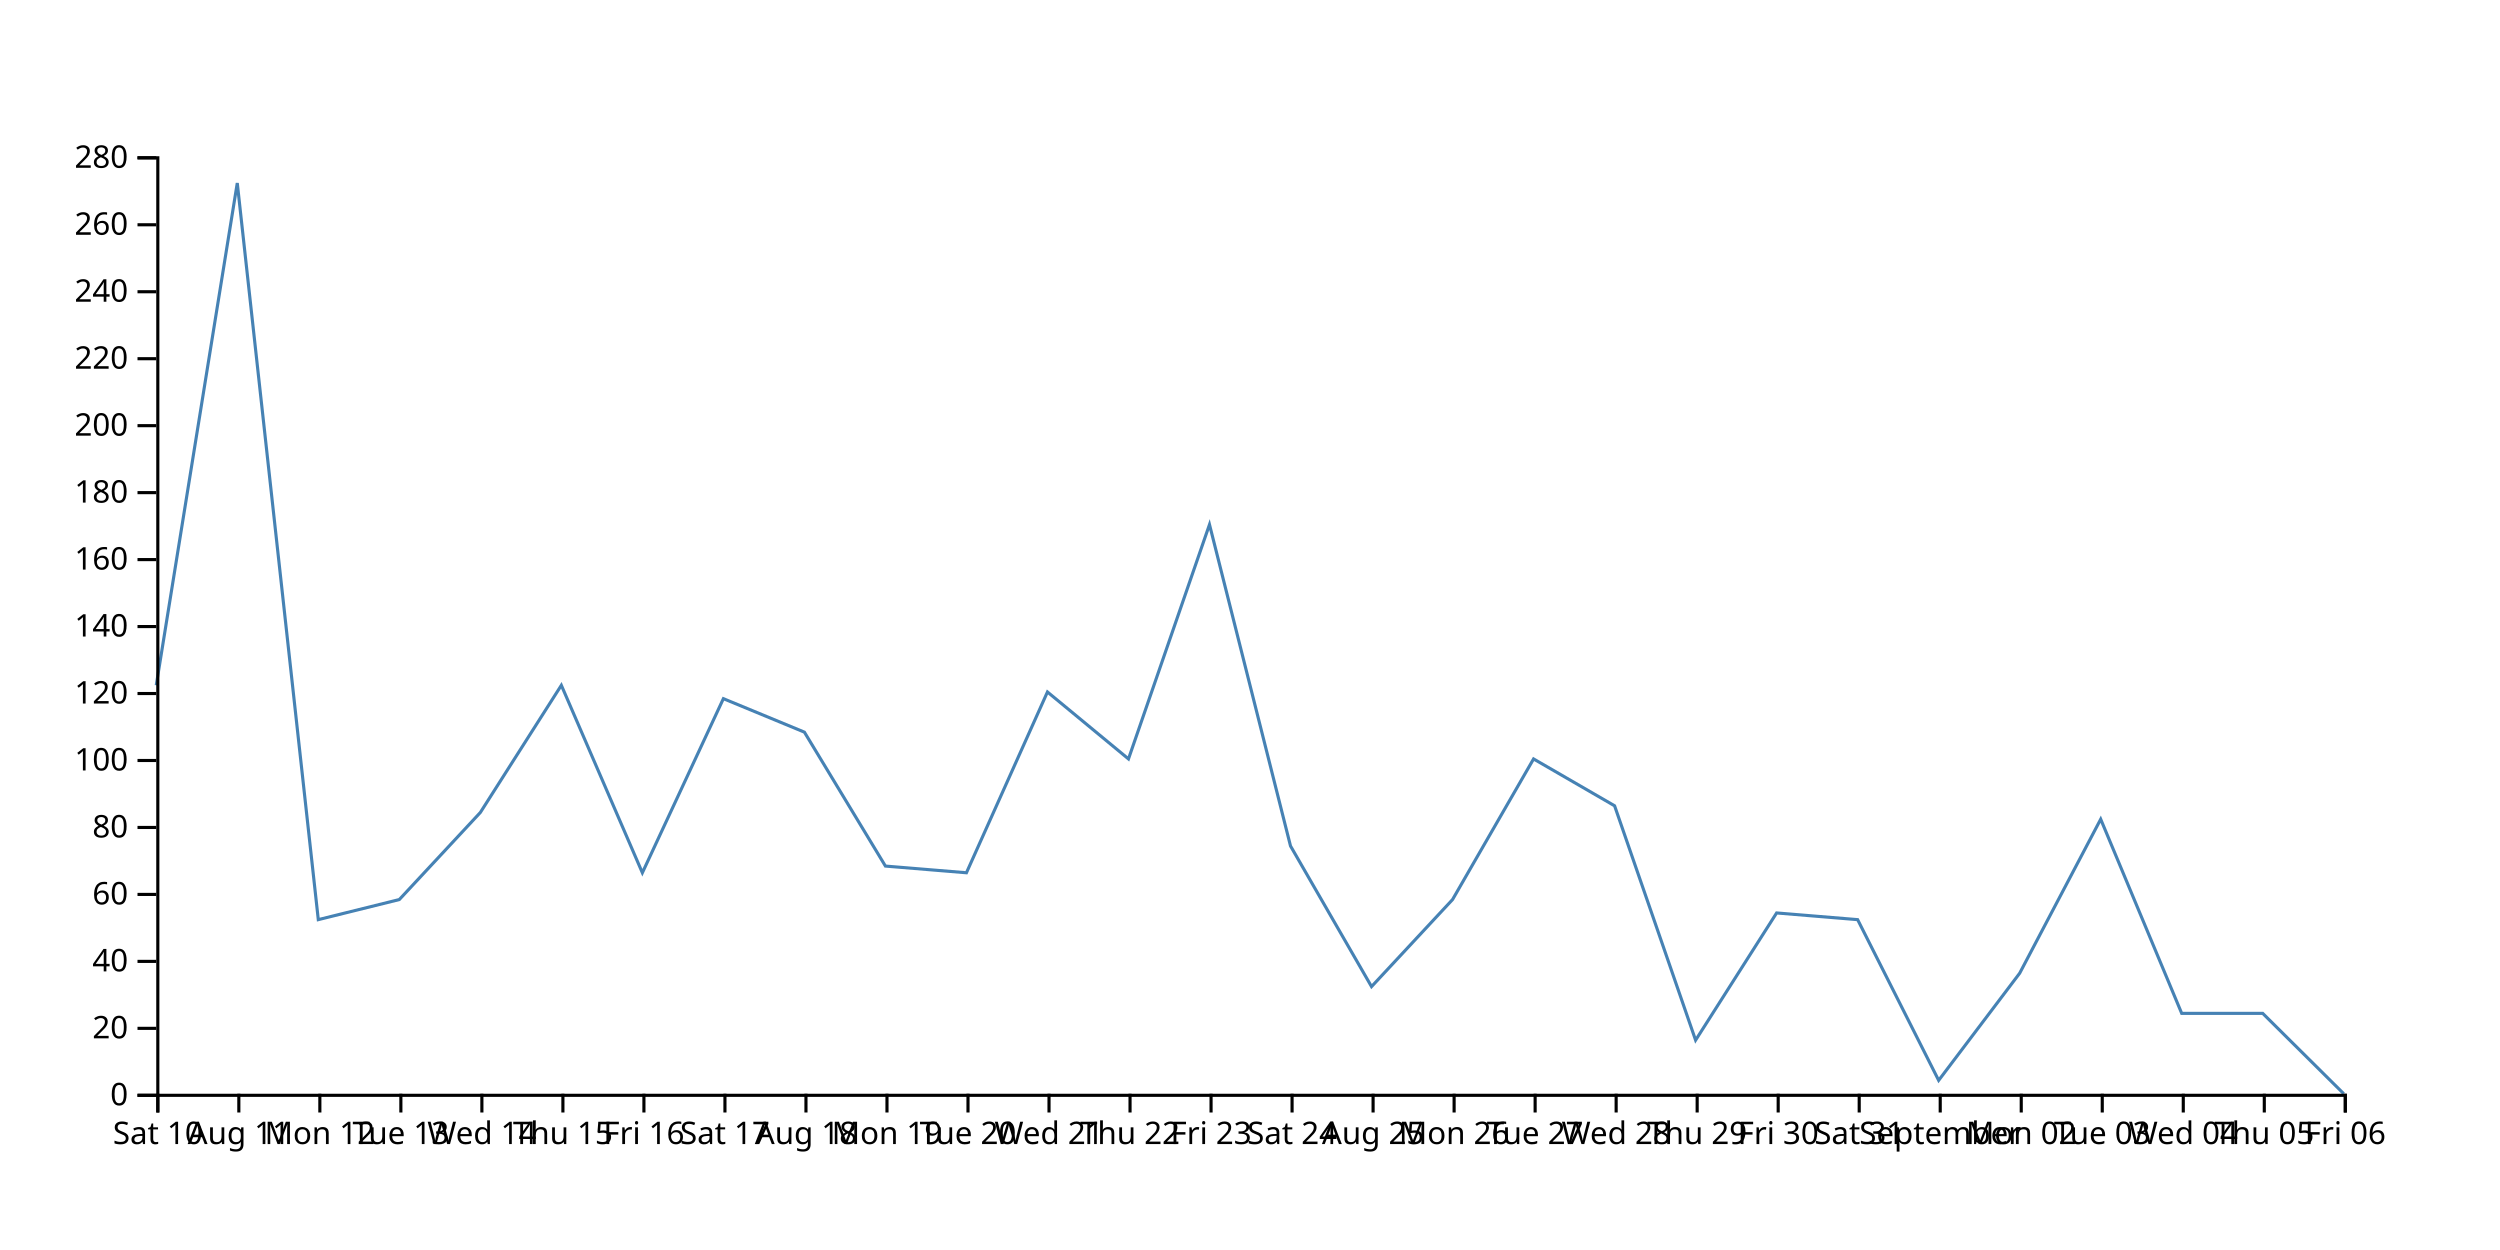
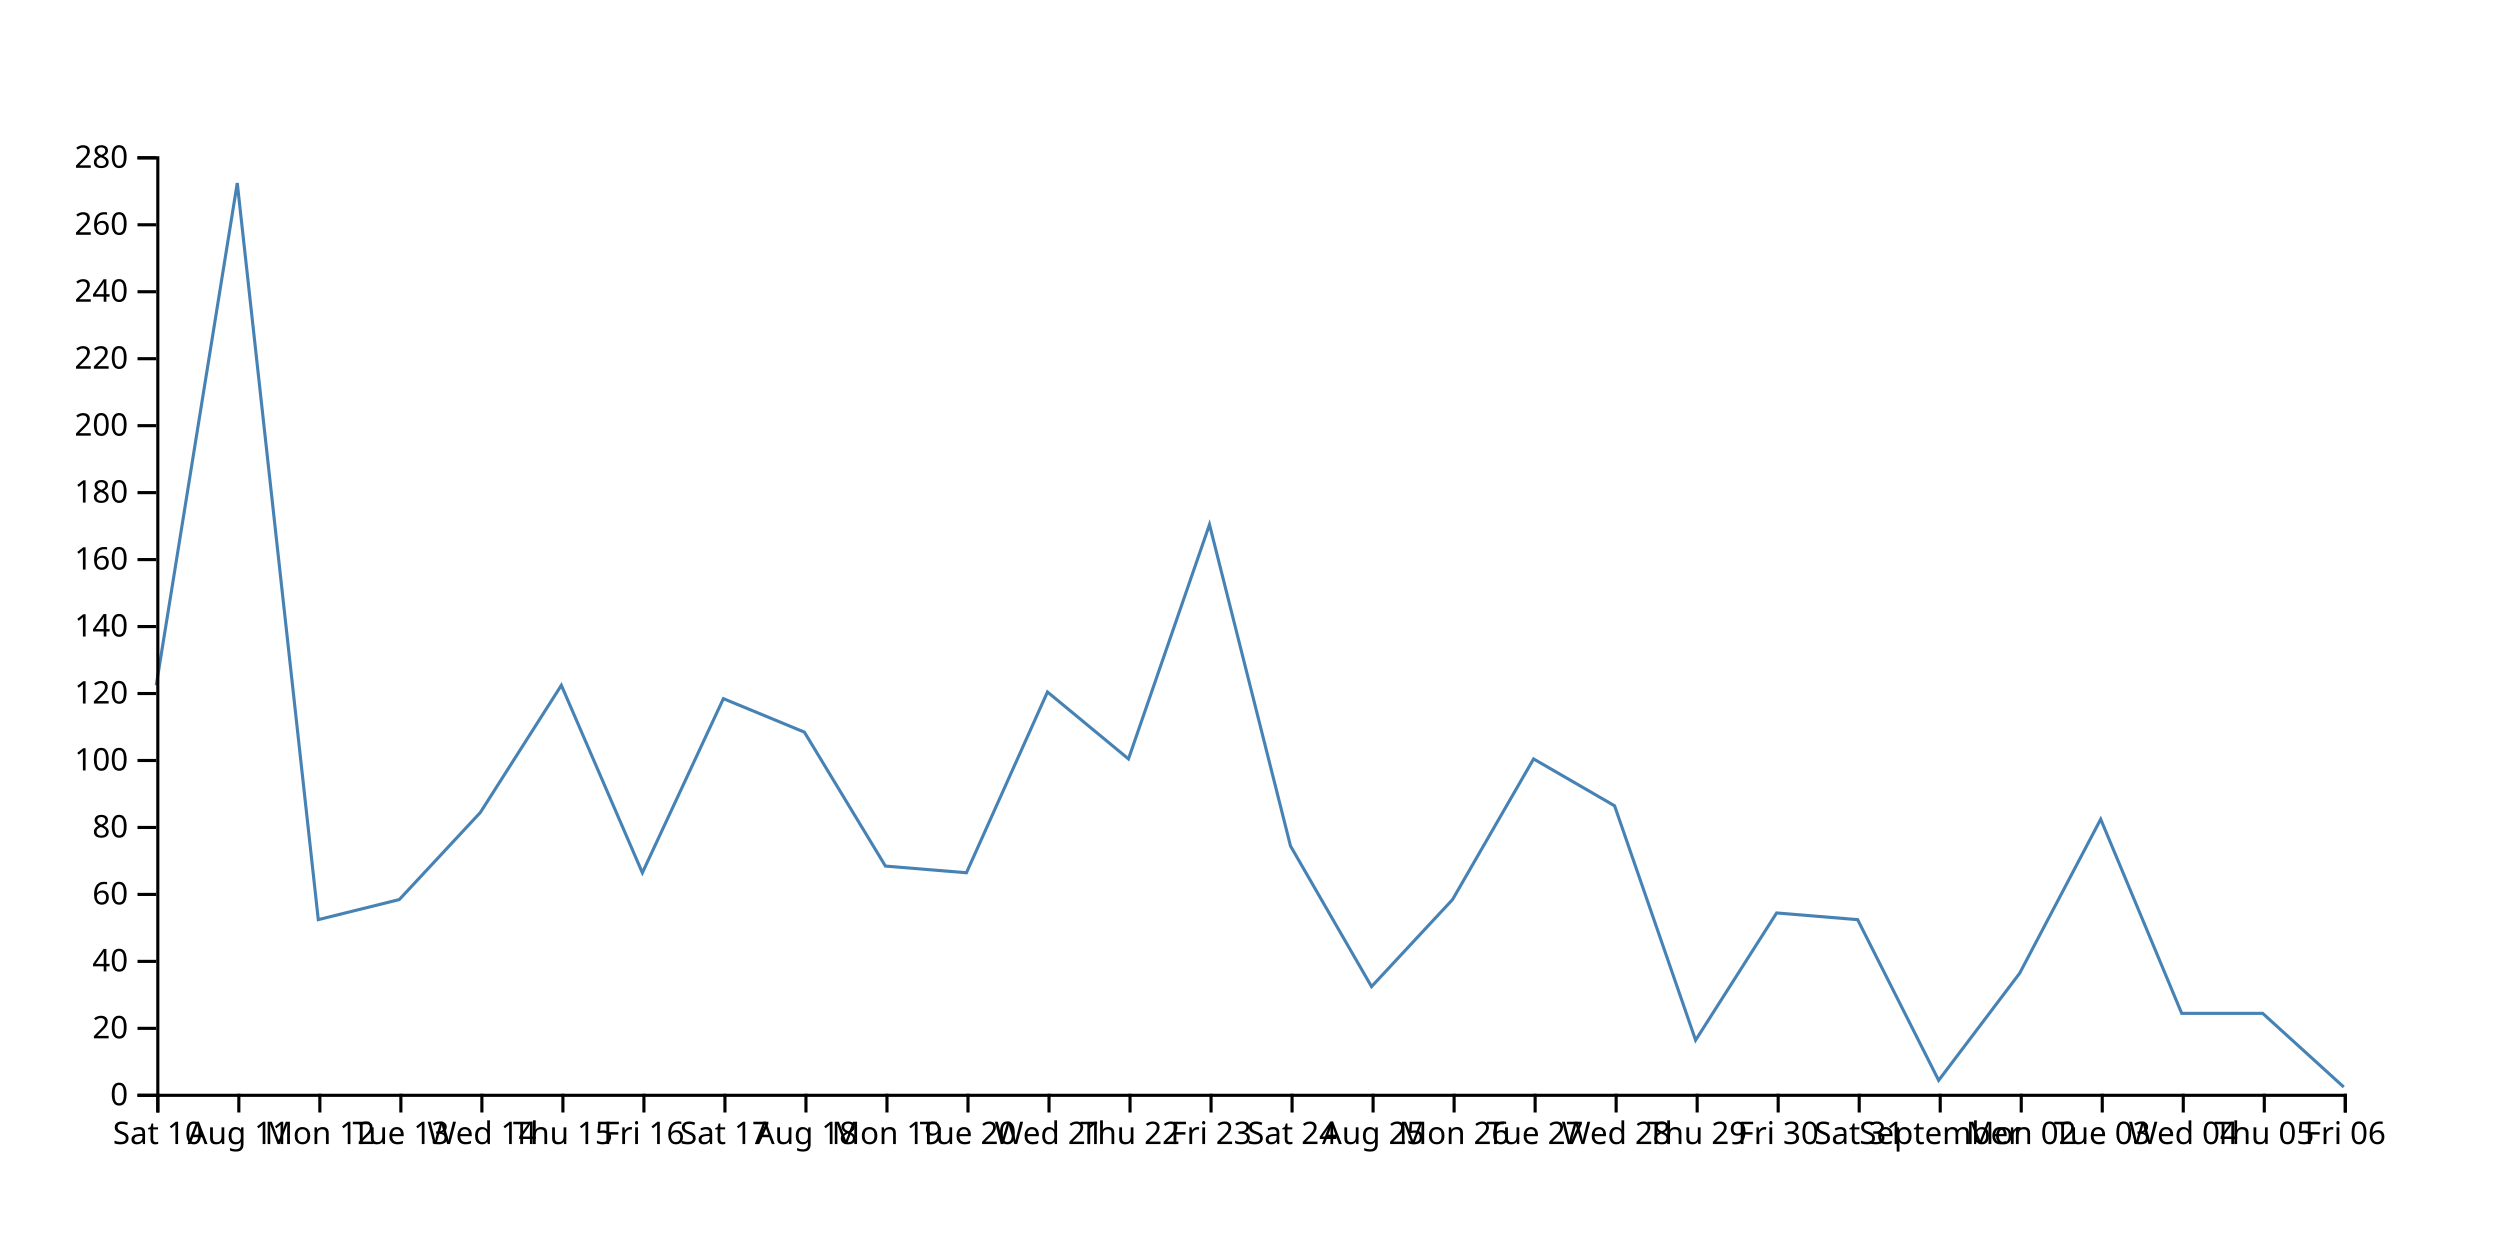
<svg xmlns="http://www.w3.org/2000/svg" width="800" height="400">
-   <path d="M750,350L724.074,324.286L698.148,324.286L672.222,262.143L646.296,311.429L620.37,345.714L594.444,294.286L568.519,292.143L542.593,332.857L516.667,257.857L490.741,242.857L464.815,287.857L438.889,315.714L412.963,270.714L387.037,167.857L361.111,242.857L335.185,221.429L309.259,279.286L283.333,277.143L257.407,234.286L231.481,223.571L205.556,279.286L179.63,219.286L153.704,260L127.778,287.857L101.852,294.286L75.926,58.571L50,219.286" fill="none" stroke="steelblue" />
+   <path d="M750,347.857L724.074,324.286L698.148,324.286L672.222,262.143L646.296,311.429L620.37,345.714L594.444,294.286L568.519,292.143L542.593,332.857L516.667,257.857L490.741,242.857L464.815,287.857L438.889,315.714L412.963,270.714L387.037,167.857L361.111,242.857L335.185,221.429L309.259,279.286L283.333,277.143L257.407,234.286L231.481,223.571L205.556,279.286L179.63,219.286L153.704,260L127.778,287.857L101.852,294.286L75.926,58.571L50,219.286" fill="none" stroke="steelblue" />
  <g transform="translate(0,350)" fill="none" font-size="10" font-family="sans-serif" text-anchor="middle">
    <path class="domain" stroke="currentColor" d="M50.5,6V0.5H750.5V6" />
    <g class="tick" opacity="1" transform="translate(50.5,0)">
      <line stroke="currentColor" y2="6" />
      <text fill="currentColor" y="9" dy="0.71em">Sat 10</text>
    </g>
    <g class="tick" opacity="1" transform="translate(76.42593,0)">
      <line stroke="currentColor" y2="6" />
      <text fill="currentColor" y="9" dy="0.71em">Aug 11</text>
    </g>
    <g class="tick" opacity="1" transform="translate(102.3519,0)">
      <line stroke="currentColor" y2="6" />
      <text fill="currentColor" y="9" dy="0.71em">Mon 12</text>
    </g>
    <g class="tick" opacity="1" transform="translate(128.2778,0)">
      <line stroke="currentColor" y2="6" />
      <text fill="currentColor" y="9" dy="0.71em">Tue 13</text>
    </g>
    <g class="tick" opacity="1" transform="translate(154.2037,0)">
      <line stroke="currentColor" y2="6" />
      <text fill="currentColor" y="9" dy="0.71em">Wed 14</text>
    </g>
    <g class="tick" opacity="1" transform="translate(180.1296,0)">
      <line stroke="currentColor" y2="6" />
      <text fill="currentColor" y="9" dy="0.71em">Thu 15</text>
    </g>
    <g class="tick" opacity="1" transform="translate(206.0556,0)">
      <line stroke="currentColor" y2="6" />
      <text fill="currentColor" y="9" dy="0.71em">Fri 16</text>
    </g>
    <g class="tick" opacity="1" transform="translate(231.9815,0)">
      <line stroke="currentColor" y2="6" />
      <text fill="currentColor" y="9" dy="0.71em">Sat 17</text>
    </g>
    <g class="tick" opacity="1" transform="translate(257.9074,0)">
      <line stroke="currentColor" y2="6" />
      <text fill="currentColor" y="9" dy="0.71em">Aug 18</text>
    </g>
    <g class="tick" opacity="1" transform="translate(283.8333,0)">
      <line stroke="currentColor" y2="6" />
      <text fill="currentColor" y="9" dy="0.71em">Mon 19</text>
    </g>
    <g class="tick" opacity="1" transform="translate(309.7593,0)">
      <line stroke="currentColor" y2="6" />
      <text fill="currentColor" y="9" dy="0.71em">Tue 20</text>
    </g>
    <g class="tick" opacity="1" transform="translate(335.6852,0)">
      <line stroke="currentColor" y2="6" />
      <text fill="currentColor" y="9" dy="0.71em">Wed 21</text>
    </g>
    <g class="tick" opacity="1" transform="translate(361.6111,0)">
      <line stroke="currentColor" y2="6" />
      <text fill="currentColor" y="9" dy="0.71em">Thu 22</text>
    </g>
    <g class="tick" opacity="1" transform="translate(387.537,0)">
      <line stroke="currentColor" y2="6" />
      <text fill="currentColor" y="9" dy="0.71em">Fri 23</text>
    </g>
    <g class="tick" opacity="1" transform="translate(413.463,0)">
      <line stroke="currentColor" y2="6" />
      <text fill="currentColor" y="9" dy="0.71em">Sat 24</text>
    </g>
    <g class="tick" opacity="1" transform="translate(439.3889,0)">
      <line stroke="currentColor" y2="6" />
      <text fill="currentColor" y="9" dy="0.71em">Aug 25</text>
    </g>
    <g class="tick" opacity="1" transform="translate(465.3148,0)">
      <line stroke="currentColor" y2="6" />
      <text fill="currentColor" y="9" dy="0.71em">Mon 26</text>
    </g>
    <g class="tick" opacity="1" transform="translate(491.2407,0)">
      <line stroke="currentColor" y2="6" />
      <text fill="currentColor" y="9" dy="0.71em">Tue 27</text>
    </g>
    <g class="tick" opacity="1" transform="translate(517.1667,0)">
      <line stroke="currentColor" y2="6" />
      <text fill="currentColor" y="9" dy="0.71em">Wed 28</text>
    </g>
    <g class="tick" opacity="1" transform="translate(543.0926,0)">
      <line stroke="currentColor" y2="6" />
      <text fill="currentColor" y="9" dy="0.71em">Thu 29</text>
    </g>
    <g class="tick" opacity="1" transform="translate(569.0185,0)">
      <line stroke="currentColor" y2="6" />
      <text fill="currentColor" y="9" dy="0.71em">Fri 30</text>
    </g>
    <g class="tick" opacity="1" transform="translate(594.9444,0)">
      <line stroke="currentColor" y2="6" />
      <text fill="currentColor" y="9" dy="0.71em">Sat 31</text>
    </g>
    <g class="tick" opacity="1" transform="translate(620.8704,0)">
      <line stroke="currentColor" y2="6" />
      <text fill="currentColor" y="9" dy="0.71em">September</text>
    </g>
    <g class="tick" opacity="1" transform="translate(646.7963,0)">
      <line stroke="currentColor" y2="6" />
      <text fill="currentColor" y="9" dy="0.71em">Mon 02</text>
    </g>
    <g class="tick" opacity="1" transform="translate(672.7222,0)">
      <line stroke="currentColor" y2="6" />
      <text fill="currentColor" y="9" dy="0.71em">Tue 03</text>
    </g>
    <g class="tick" opacity="1" transform="translate(698.6481,0)">
      <line stroke="currentColor" y2="6" />
      <text fill="currentColor" y="9" dy="0.71em">Wed 04</text>
    </g>
    <g class="tick" opacity="1" transform="translate(724.5741,0)">
      <line stroke="currentColor" y2="6" />
      <text fill="currentColor" y="9" dy="0.71em">Thu 05</text>
    </g>
    <g class="tick" opacity="1" transform="translate(750.5,0)">
      <line stroke="currentColor" y2="6" />
      <text fill="currentColor" y="9" dy="0.71em">Fri 06</text>
    </g>
  </g>
  <g transform="translate(50,0)" fill="none" font-size="10" font-family="sans-serif" text-anchor="end">
    <path class="domain" stroke="currentColor" d="M-6,350.5H0.5V50.5H-6" />
    <g class="tick" opacity="1" transform="translate(0,350.5)">
      <line stroke="currentColor" x2="-6" />
      <text fill="currentColor" x="-9" dy="0.32em">0</text>
    </g>
    <g class="tick" opacity="1" transform="translate(0,329.0714)">
      <line stroke="currentColor" x2="-6" />
      <text fill="currentColor" x="-9" dy="0.32em">20</text>
    </g>
    <g class="tick" opacity="1" transform="translate(0,307.6429)">
      <line stroke="currentColor" x2="-6" />
      <text fill="currentColor" x="-9" dy="0.32em">40</text>
    </g>
    <g class="tick" opacity="1" transform="translate(0,286.2143)">
      <line stroke="currentColor" x2="-6" />
      <text fill="currentColor" x="-9" dy="0.32em">60</text>
    </g>
    <g class="tick" opacity="1" transform="translate(0,264.7857)">
      <line stroke="currentColor" x2="-6" />
      <text fill="currentColor" x="-9" dy="0.32em">80</text>
    </g>
    <g class="tick" opacity="1" transform="translate(0,243.3571)">
      <line stroke="currentColor" x2="-6" />
      <text fill="currentColor" x="-9" dy="0.32em">100</text>
    </g>
    <g class="tick" opacity="1" transform="translate(0,221.9286)">
      <line stroke="currentColor" x2="-6" />
      <text fill="currentColor" x="-9" dy="0.32em">120</text>
    </g>
    <g class="tick" opacity="1" transform="translate(0,200.5)">
      <line stroke="currentColor" x2="-6" />
      <text fill="currentColor" x="-9" dy="0.32em">140</text>
    </g>
    <g class="tick" opacity="1" transform="translate(0,179.0714)">
      <line stroke="currentColor" x2="-6" />
      <text fill="currentColor" x="-9" dy="0.32em">160</text>
    </g>
    <g class="tick" opacity="1" transform="translate(0,157.6429)">
      <line stroke="currentColor" x2="-6" />
      <text fill="currentColor" x="-9" dy="0.32em">180</text>
    </g>
    <g class="tick" opacity="1" transform="translate(0,136.2143)">
      <line stroke="currentColor" x2="-6" />
      <text fill="currentColor" x="-9" dy="0.32em">200</text>
    </g>
    <g class="tick" opacity="1" transform="translate(0,114.7857)">
      <line stroke="currentColor" x2="-6" />
      <text fill="currentColor" x="-9" dy="0.32em">220</text>
    </g>
    <g class="tick" opacity="1" transform="translate(0,93.35714)">
      <line stroke="currentColor" x2="-6" />
      <text fill="currentColor" x="-9" dy="0.32em">240</text>
    </g>
    <g class="tick" opacity="1" transform="translate(0,71.92857)">
      <line stroke="currentColor" x2="-6" />
      <text fill="currentColor" x="-9" dy="0.32em">260</text>
    </g>
    <g class="tick" opacity="1" transform="translate(0,50.5)">
      <line stroke="currentColor" x2="-6" />
      <text fill="currentColor" x="-9" dy="0.32em">280</text>
    </g>
  </g>
</svg>
